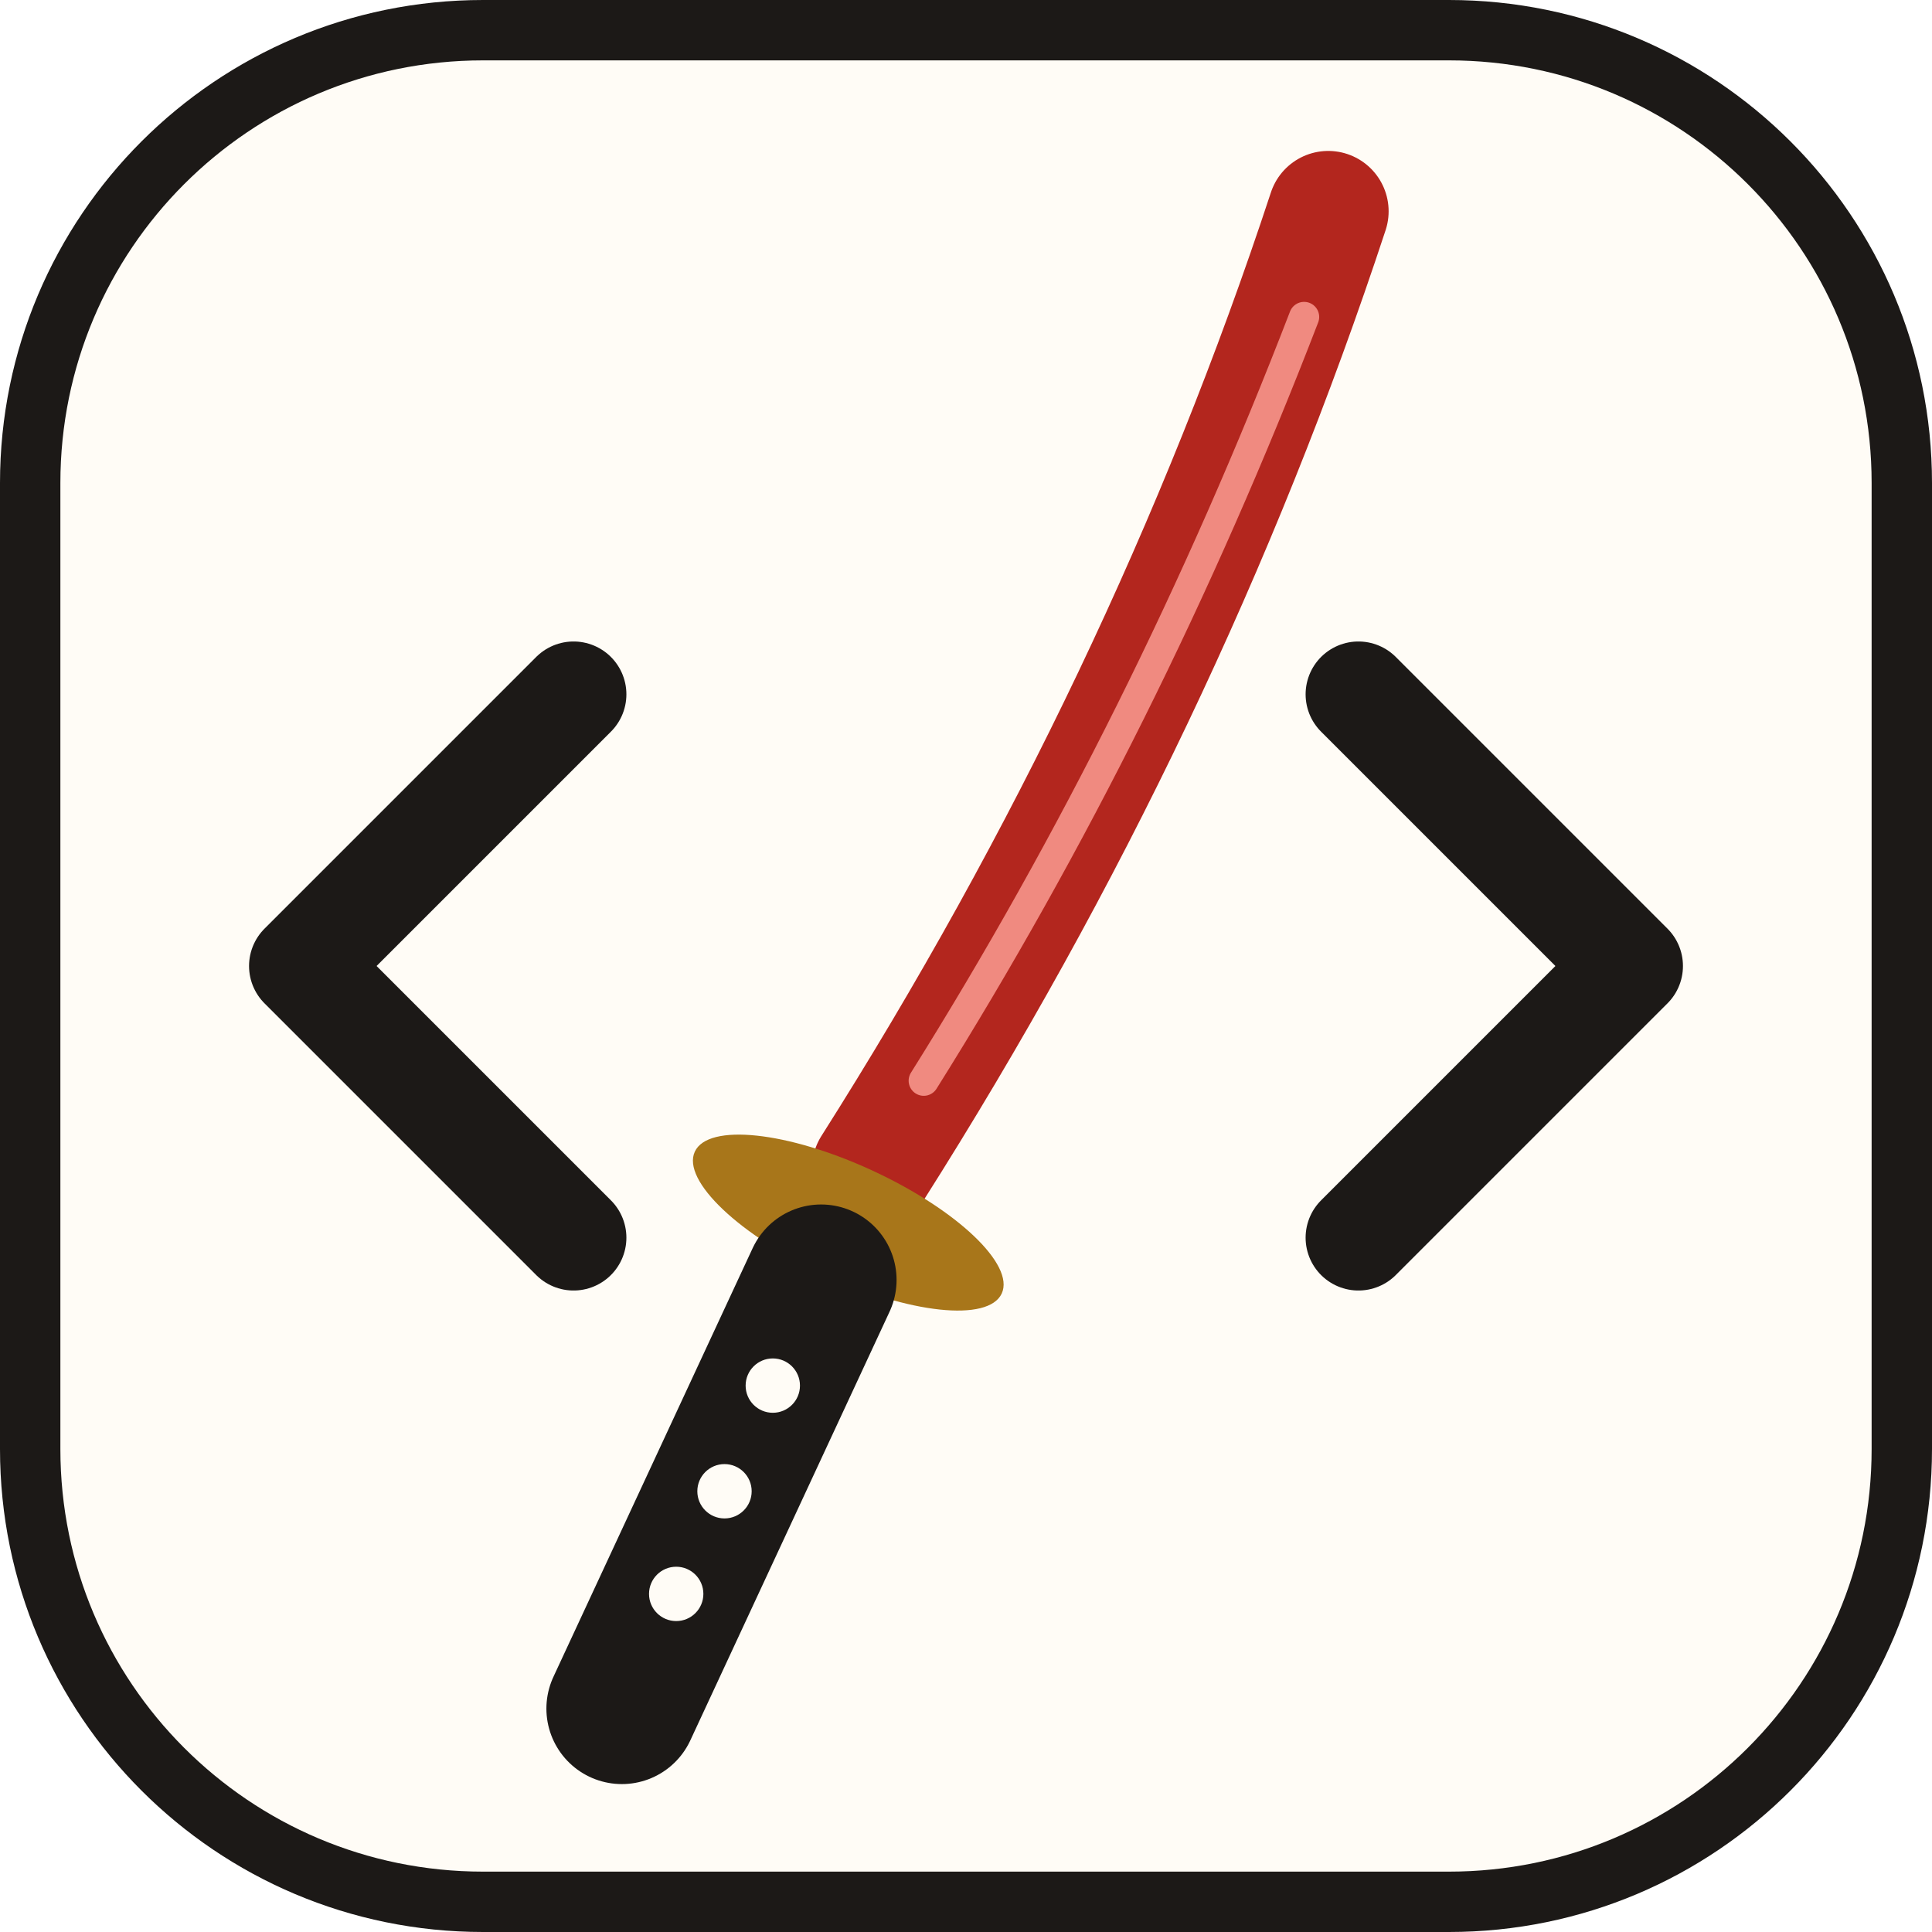
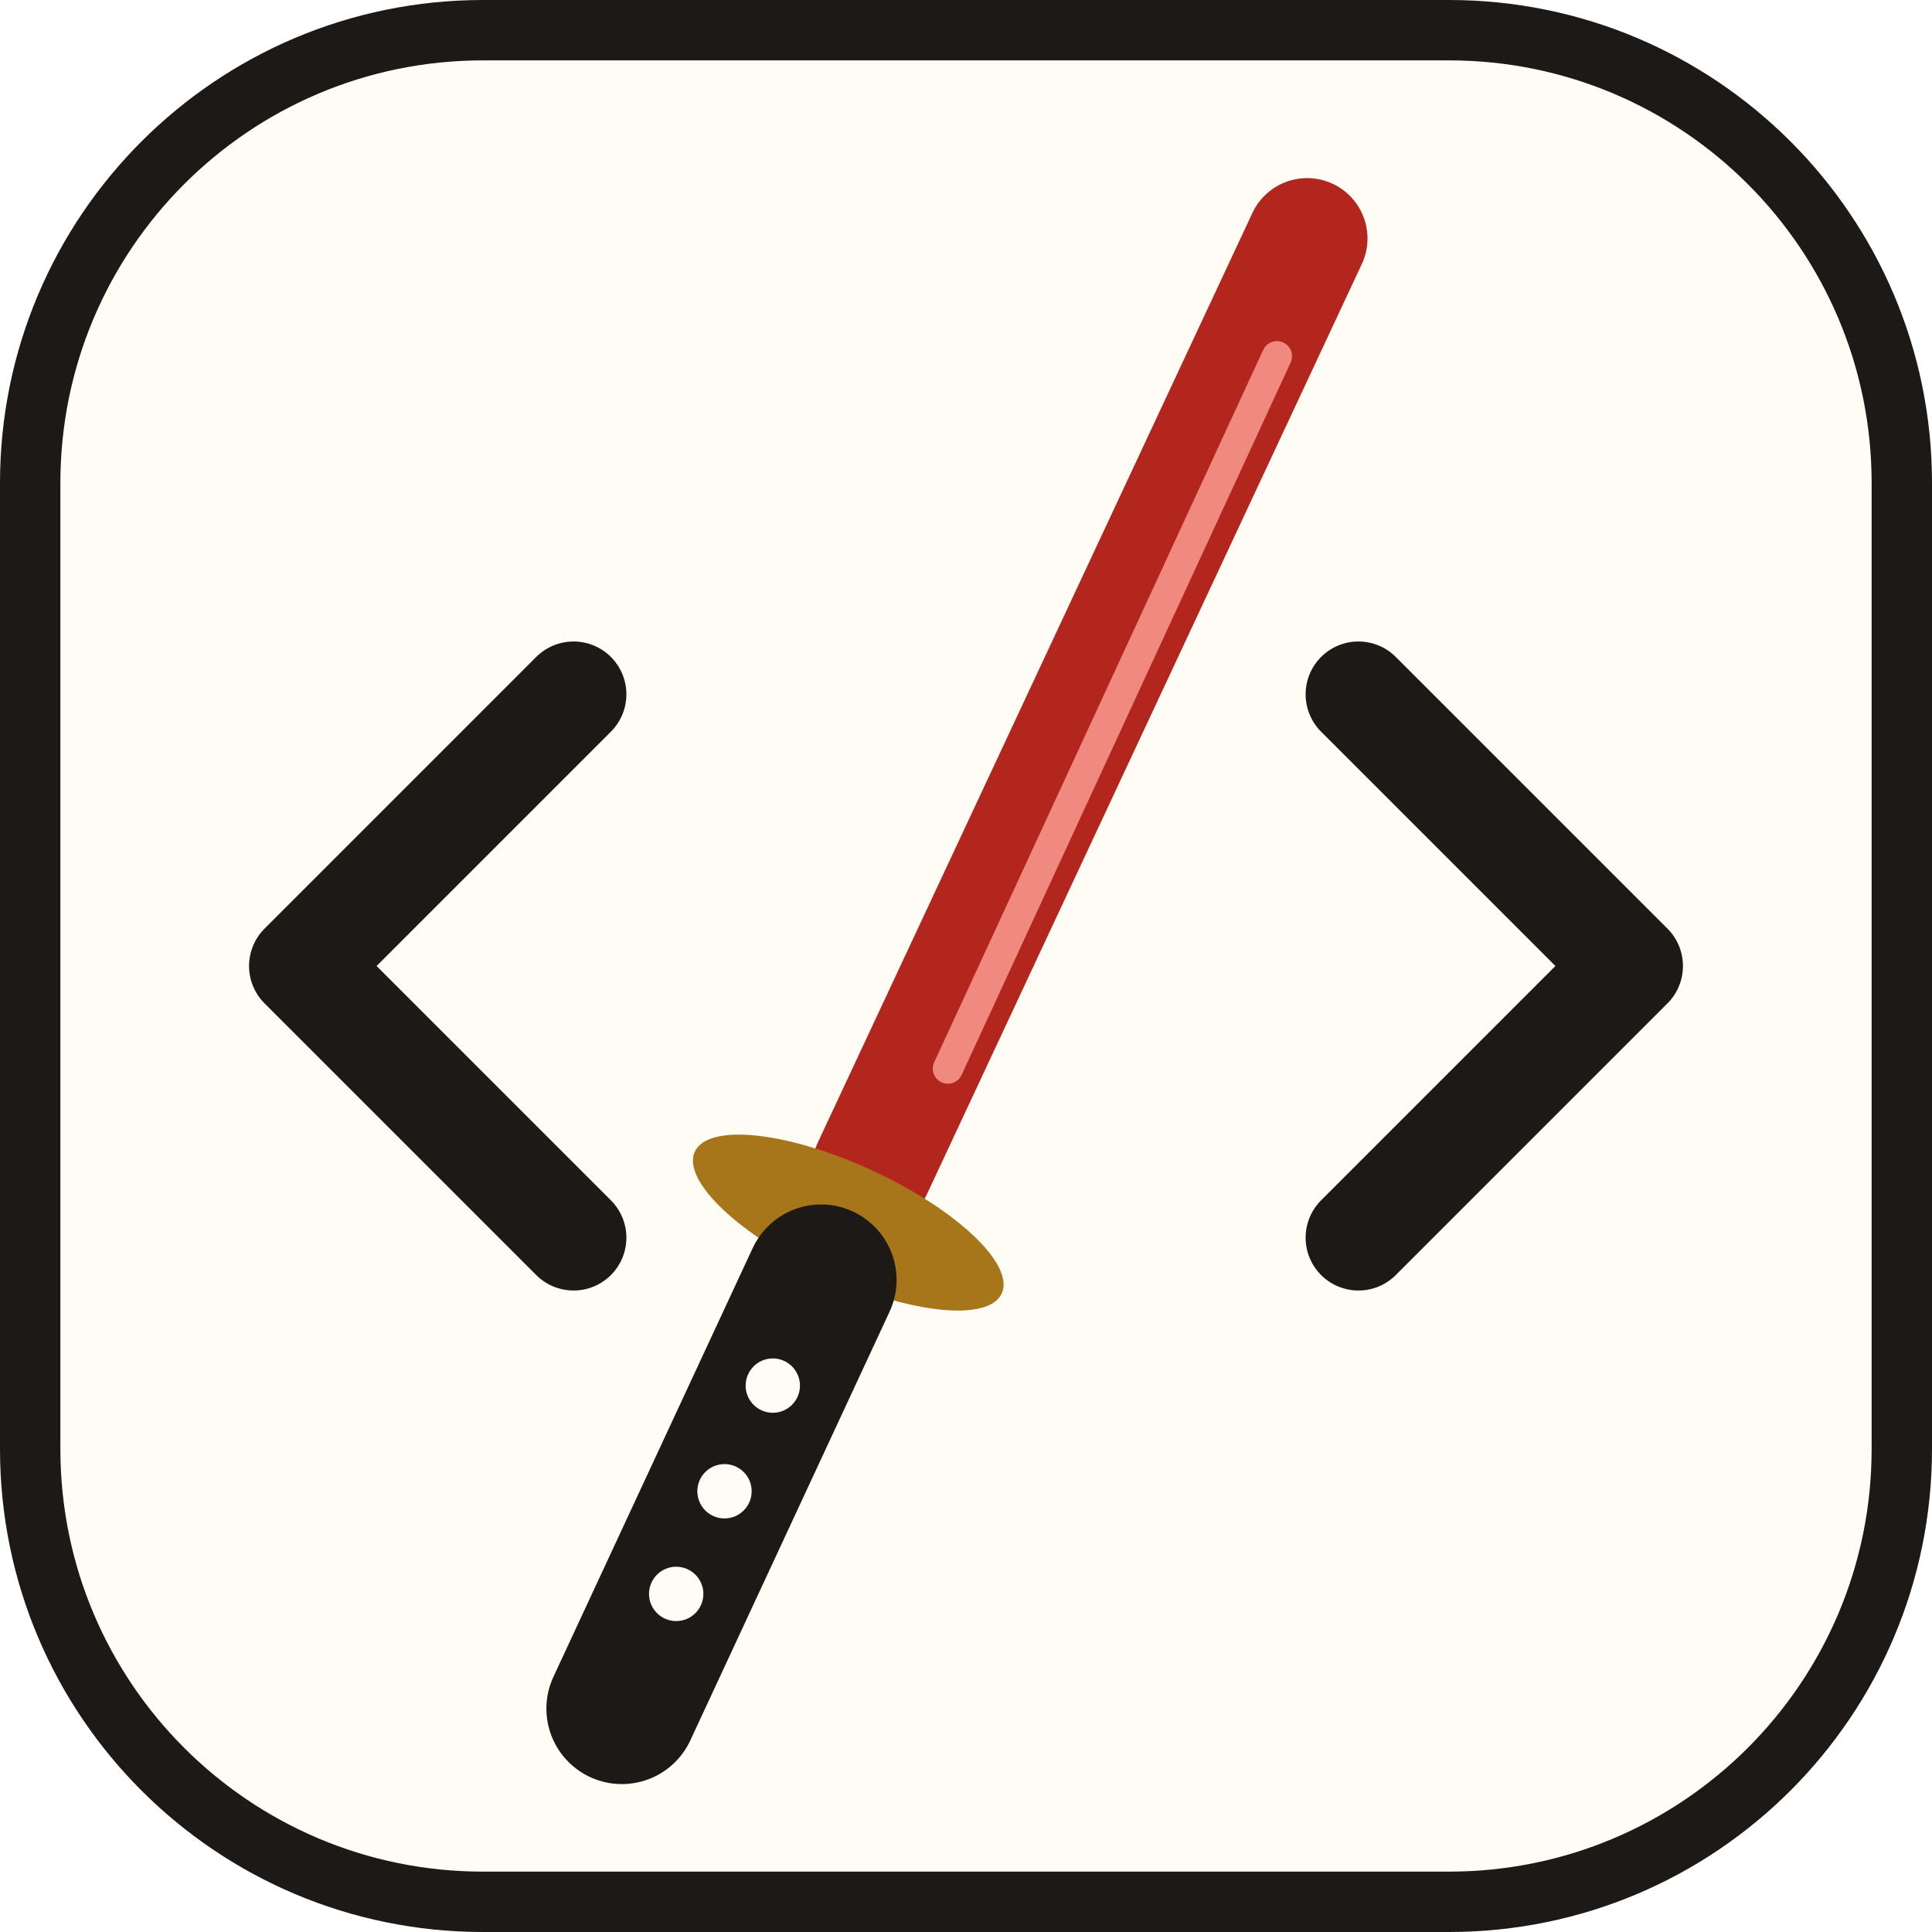
<svg xmlns="http://www.w3.org/2000/svg" viewBox="0 0 64 64" role="img" aria-label="Code Hashira logo">
  <rect x="1" y="1" width="62" height="62" rx="15" fill="#fffcf6" stroke="#1c1917" stroke-width="2" />
  <path d="M19 23l-9 9 9 9M45 23l9 9-9 9" fill="none" stroke="#1c1917" stroke-width="3.5" stroke-linecap="round" stroke-linejoin="round" />
-   <path d="M44 7Q38.6 23.4 28.9 38.7" fill="none" stroke="#b3261e" stroke-width="4" stroke-linecap="round" />
-   <path d="M43.2 10.5Q38 24 30.6 35.8" fill="none" stroke="#f08a80" stroke-width="1" stroke-linecap="round" />
+   <path d="M43.3 7.9L28.9 38.7" fill="none" stroke="#b3261e" stroke-width="4" stroke-linecap="round" />
+   <path d="M42.3 11.8L31.4 35.4" fill="none" stroke="#f08a80" stroke-width="1" stroke-linecap="round" />
  <ellipse cx="28.1" cy="40.5" rx="5.6" ry="1.9" fill="#a8761a" transform="rotate(24.8 28.1 40.5)" />
  <path d="M27.2 42.4L20.6 56.6" stroke="#1c1917" stroke-width="5" stroke-linecap="round" />
  <g fill="#fffcf6">
    <circle cx="25.6" cy="45.9" r=".9" />
    <circle cx="24" cy="49.4" r=".9" />
    <circle cx="22.4" cy="52.8" r=".9" />
  </g>
</svg>
